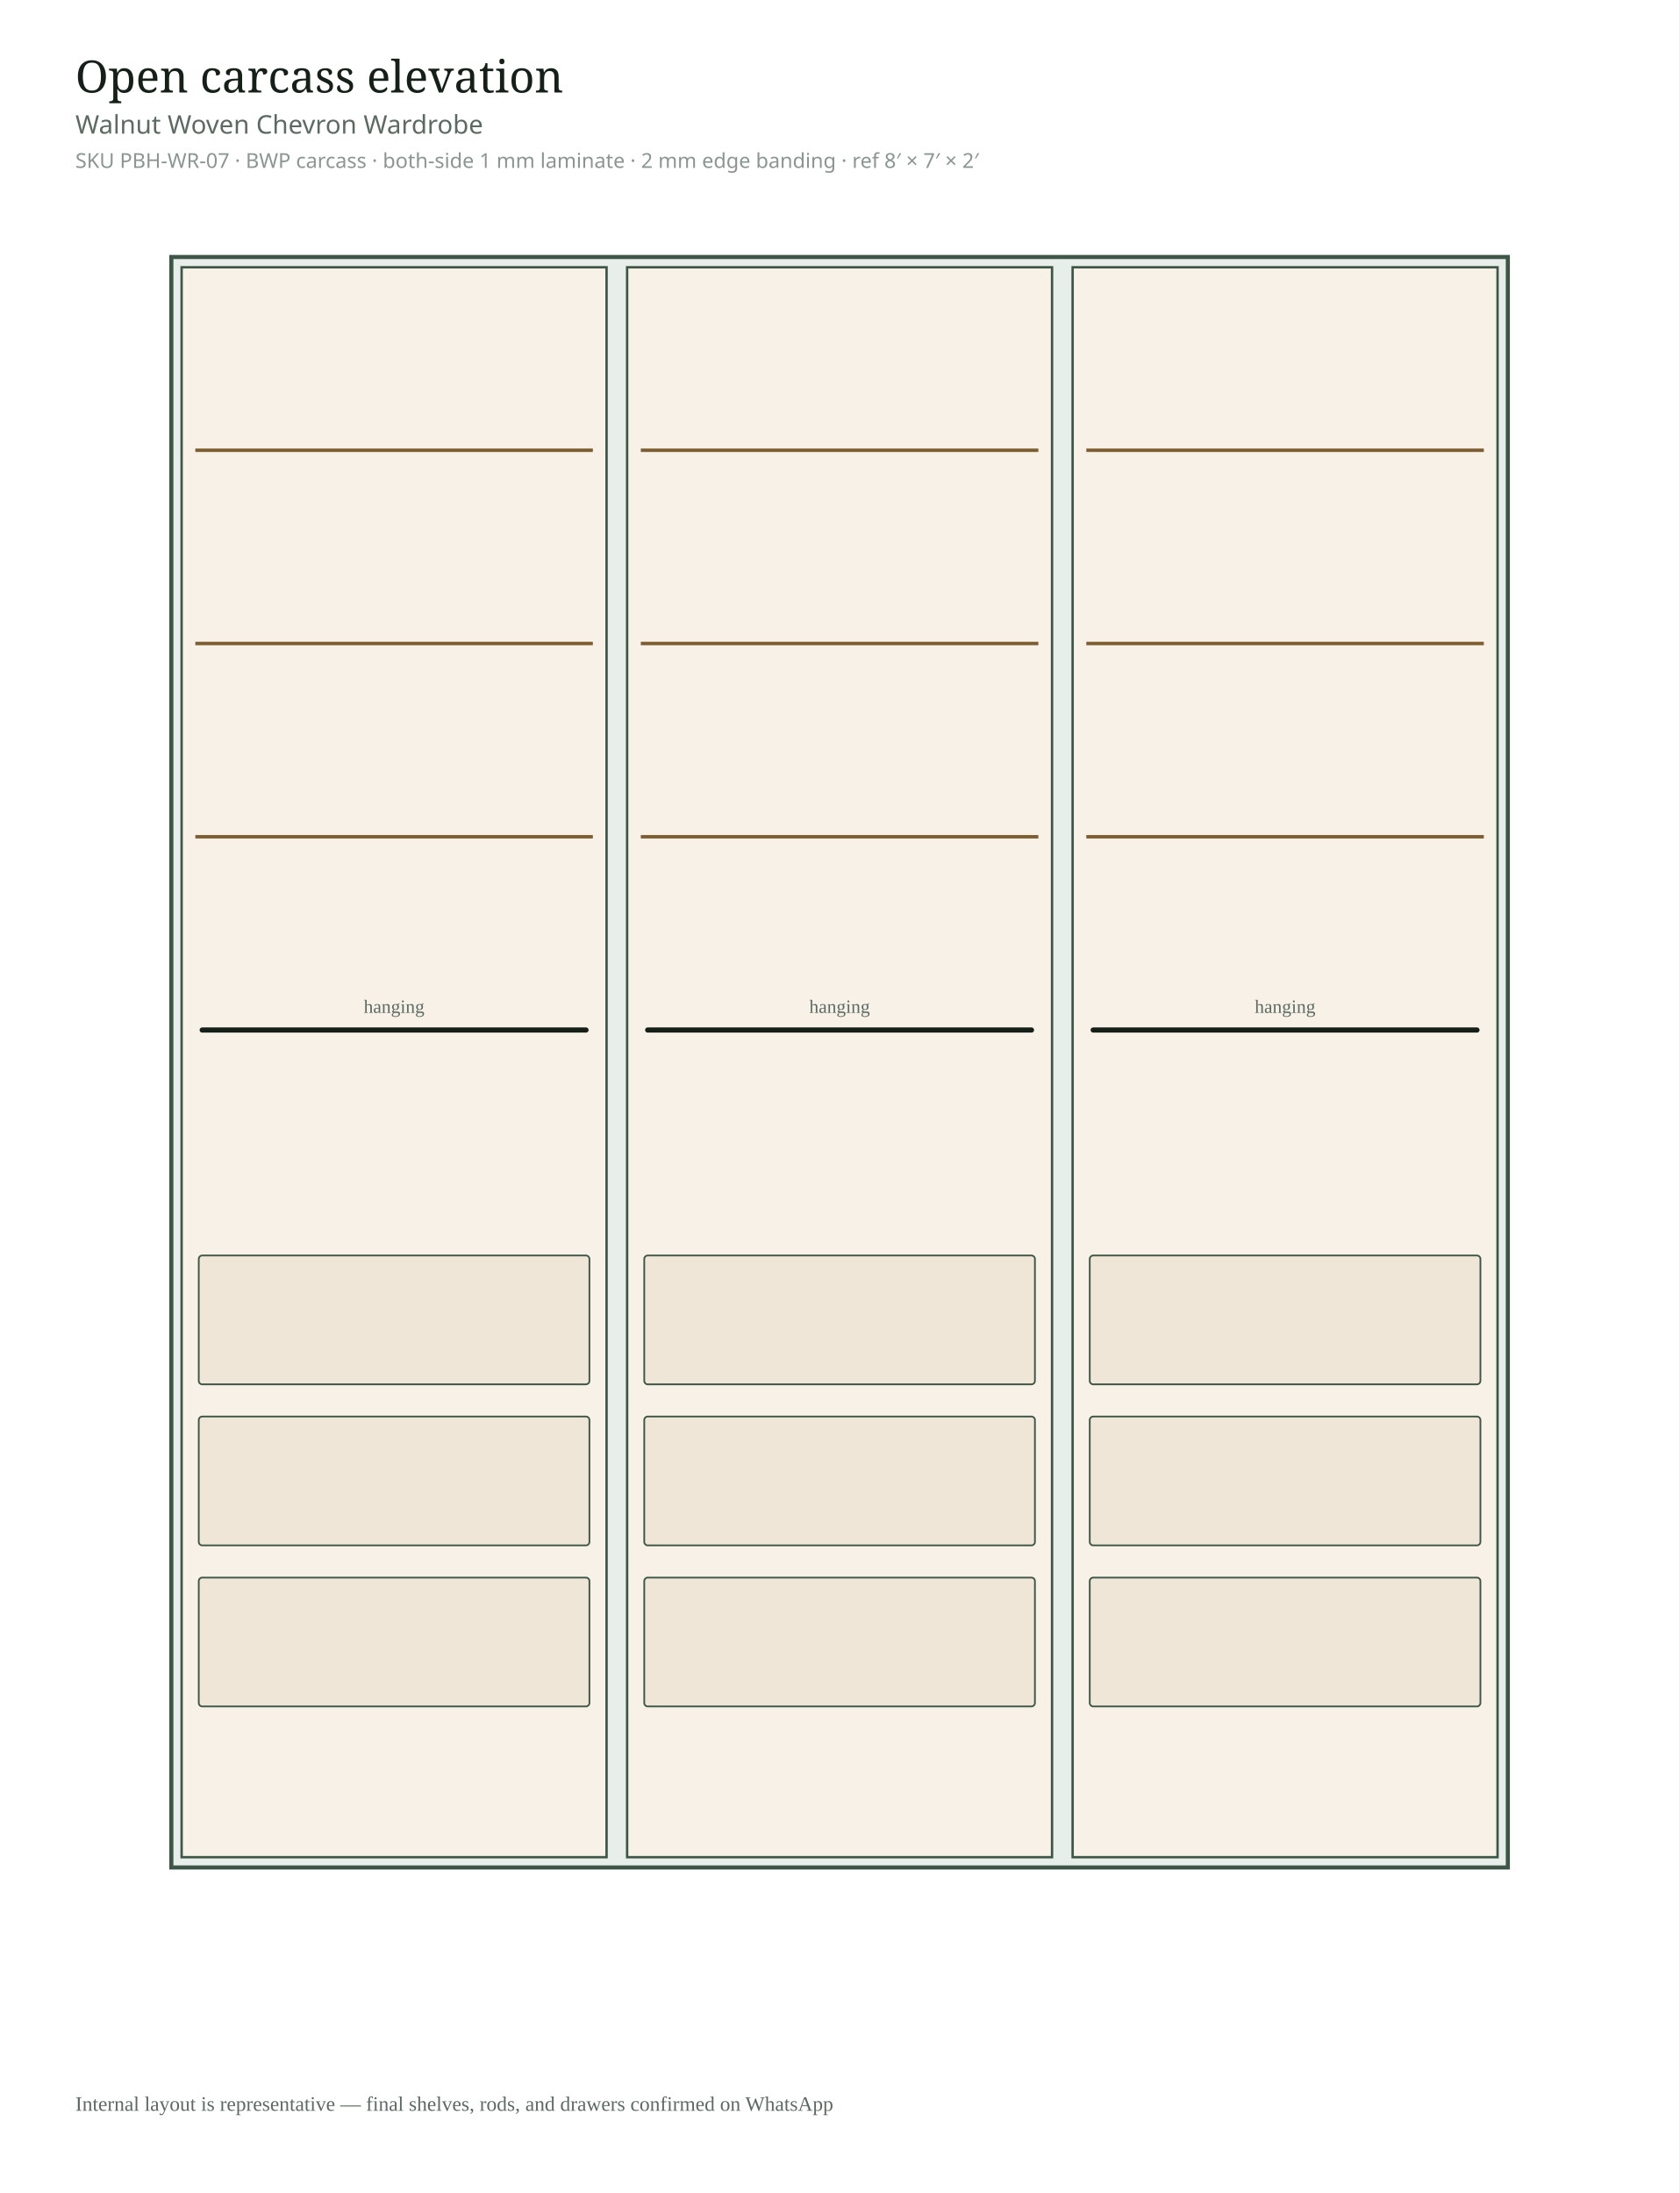
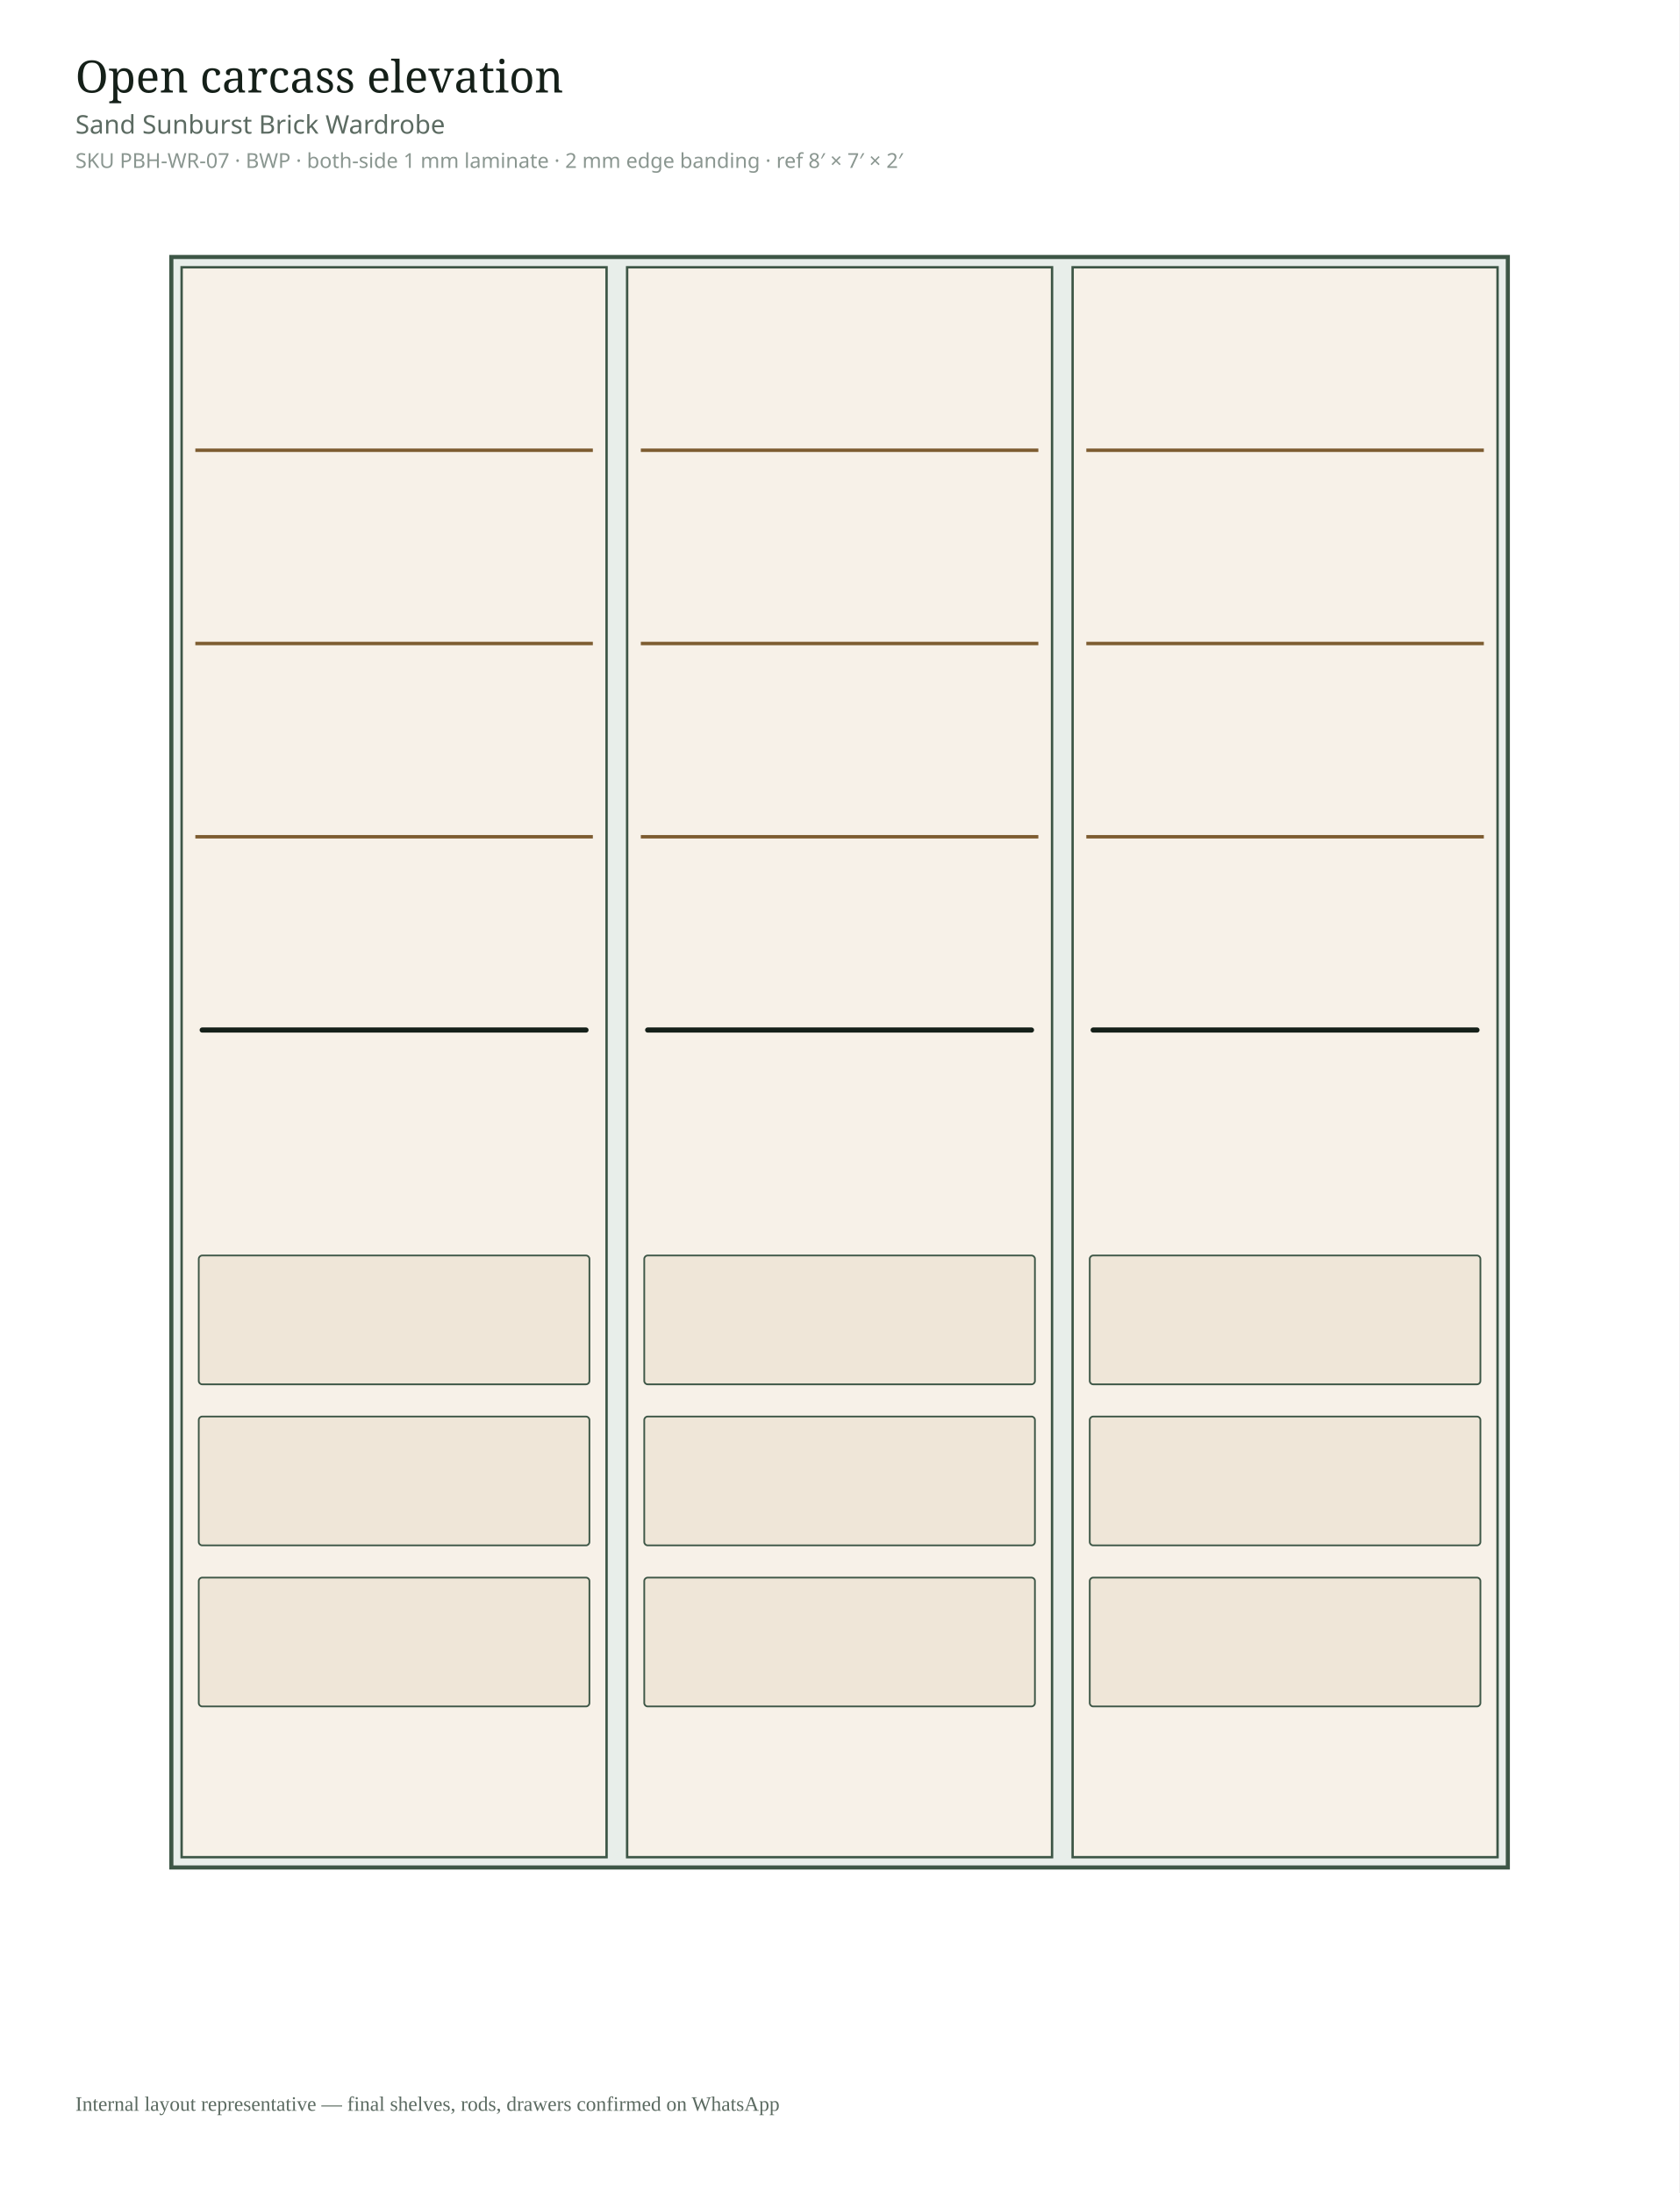
<svg xmlns="http://www.w3.org/2000/svg" viewBox="0 0 980 1280" width="980" height="1280">
  <rect width="980" height="1280" fill="#fff" />
  <text x="44" y="54" font-family="Georgia,serif" font-size="26" fill="#152019">Open carcass elevation</text>
-   <text x="44" y="78" font-family="system-ui,sans-serif" font-size="15" fill="#5c6b62">Walnut Woven Chevron Wardrobe</text>
-   <text x="44" y="98" font-family="system-ui,sans-serif" font-size="12" fill="#8a9690">SKU PBH-WR-07 · BWP carcass · both-side 1 mm laminate · 2 mm edge banding · ref 8′ × 7′ × 2′</text>
+   <text x="44" y="78" font-family="system-ui,sans-serif" font-size="15" fill="#5c6b62">Sand Sunburst Brick Wardrobe</text>
+   <text x="44" y="98" font-family="system-ui,sans-serif" font-size="12" fill="#8a9690">SKU PBH-WR-07 · BWP · both-side 1 mm laminate · 2 mm edge banding · ref 8′ × 7′ × 2′</text>
  <rect x="100" y="150" width="780" height="940" fill="#e8eeea" stroke="#3d5646" stroke-width="2.4" />
  <rect x="106" y="156" width="248" height="928" fill="#f7f1e8" stroke="#3d5646" stroke-width="1.4" />
  <line x1="114" y1="262.8" x2="346" y2="262.8" stroke="#7d5c30" stroke-width="2" />
  <line x1="114" y1="375.6" x2="346" y2="375.6" stroke="#7d5c30" stroke-width="2" />
  <line x1="114" y1="488.4" x2="346" y2="488.4" stroke="#7d5c30" stroke-width="2" />
  <line x1="118" y1="601.2" x2="342" y2="601.2" stroke="#152019" stroke-width="3" stroke-linecap="round" />
-   <text x="230" y="591.2" text-anchor="middle" font-size="11" fill="#5c6b62">hanging</text>
  <rect x="116" y="732.8" width="228" height="75.2" rx="2" fill="#efe6d8" stroke="#3d5646" />
  <rect x="116" y="826.8" width="228" height="75.2" rx="2" fill="#efe6d8" stroke="#3d5646" />
  <rect x="116" y="920.8" width="228" height="75.2" rx="2" fill="#efe6d8" stroke="#3d5646" />
  <rect x="366" y="156" width="248" height="928" fill="#f7f1e8" stroke="#3d5646" stroke-width="1.4" />
  <line x1="374" y1="262.8" x2="606" y2="262.8" stroke="#7d5c30" stroke-width="2" />
  <line x1="374" y1="375.6" x2="606" y2="375.6" stroke="#7d5c30" stroke-width="2" />
  <line x1="374" y1="488.4" x2="606" y2="488.4" stroke="#7d5c30" stroke-width="2" />
  <line x1="378" y1="601.2" x2="602" y2="601.2" stroke="#152019" stroke-width="3" stroke-linecap="round" />
-   <text x="490" y="591.2" text-anchor="middle" font-size="11" fill="#5c6b62">hanging</text>
  <rect x="376" y="732.8" width="228" height="75.2" rx="2" fill="#efe6d8" stroke="#3d5646" />
  <rect x="376" y="826.8" width="228" height="75.2" rx="2" fill="#efe6d8" stroke="#3d5646" />
  <rect x="376" y="920.8" width="228" height="75.2" rx="2" fill="#efe6d8" stroke="#3d5646" />
  <rect x="626" y="156" width="248" height="928" fill="#f7f1e8" stroke="#3d5646" stroke-width="1.4" />
  <line x1="634" y1="262.8" x2="866" y2="262.8" stroke="#7d5c30" stroke-width="2" />
  <line x1="634" y1="375.6" x2="866" y2="375.6" stroke="#7d5c30" stroke-width="2" />
  <line x1="634" y1="488.4" x2="866" y2="488.4" stroke="#7d5c30" stroke-width="2" />
  <line x1="638" y1="601.2" x2="862" y2="601.2" stroke="#152019" stroke-width="3" stroke-linecap="round" />
-   <text x="750" y="591.2" text-anchor="middle" font-size="11" fill="#5c6b62">hanging</text>
  <rect x="636" y="732.8" width="228" height="75.2" rx="2" fill="#efe6d8" stroke="#3d5646" />
  <rect x="636" y="826.8" width="228" height="75.2" rx="2" fill="#efe6d8" stroke="#3d5646" />
  <rect x="636" y="920.8" width="228" height="75.2" rx="2" fill="#efe6d8" stroke="#3d5646" />
-   <text x="44" y="1232" font-size="12" fill="#5c6b62">Internal layout is representative — final shelves, rods, and drawers confirmed on WhatsApp</text>
+   <text x="44" y="1232" font-size="12" fill="#5c6b62">Internal layout representative — final shelves, rods, drawers confirmed on WhatsApp</text>
</svg>
